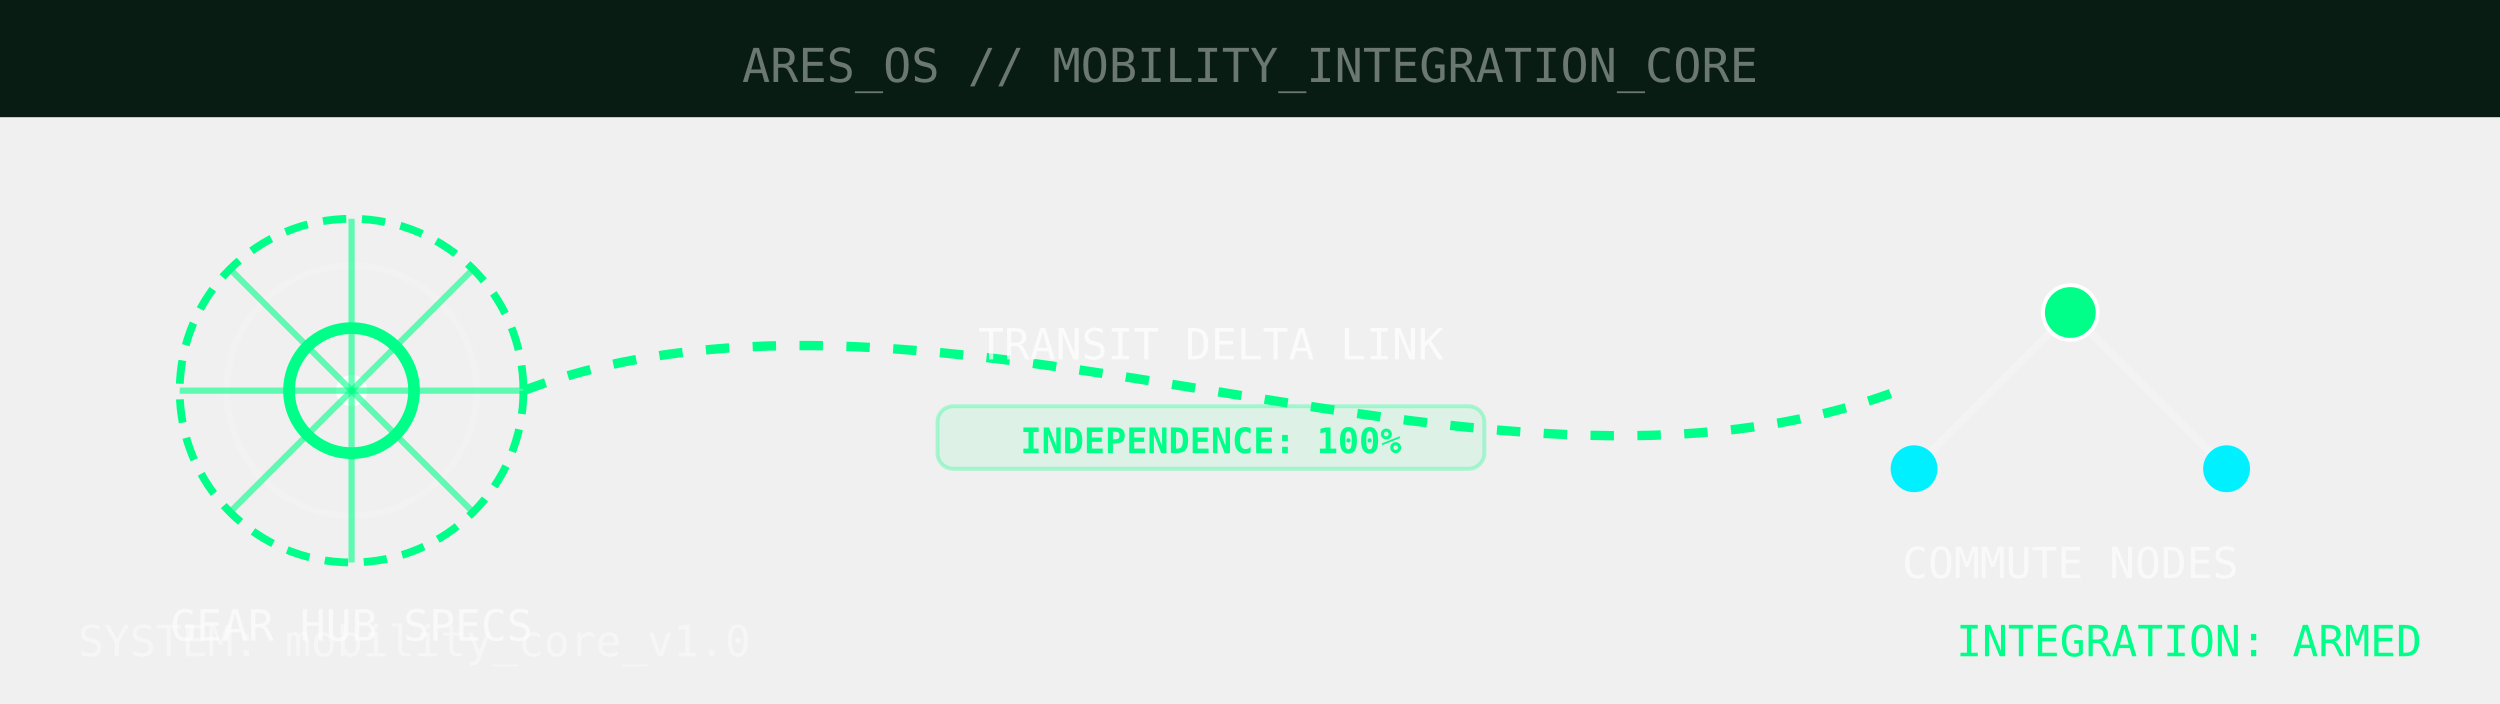
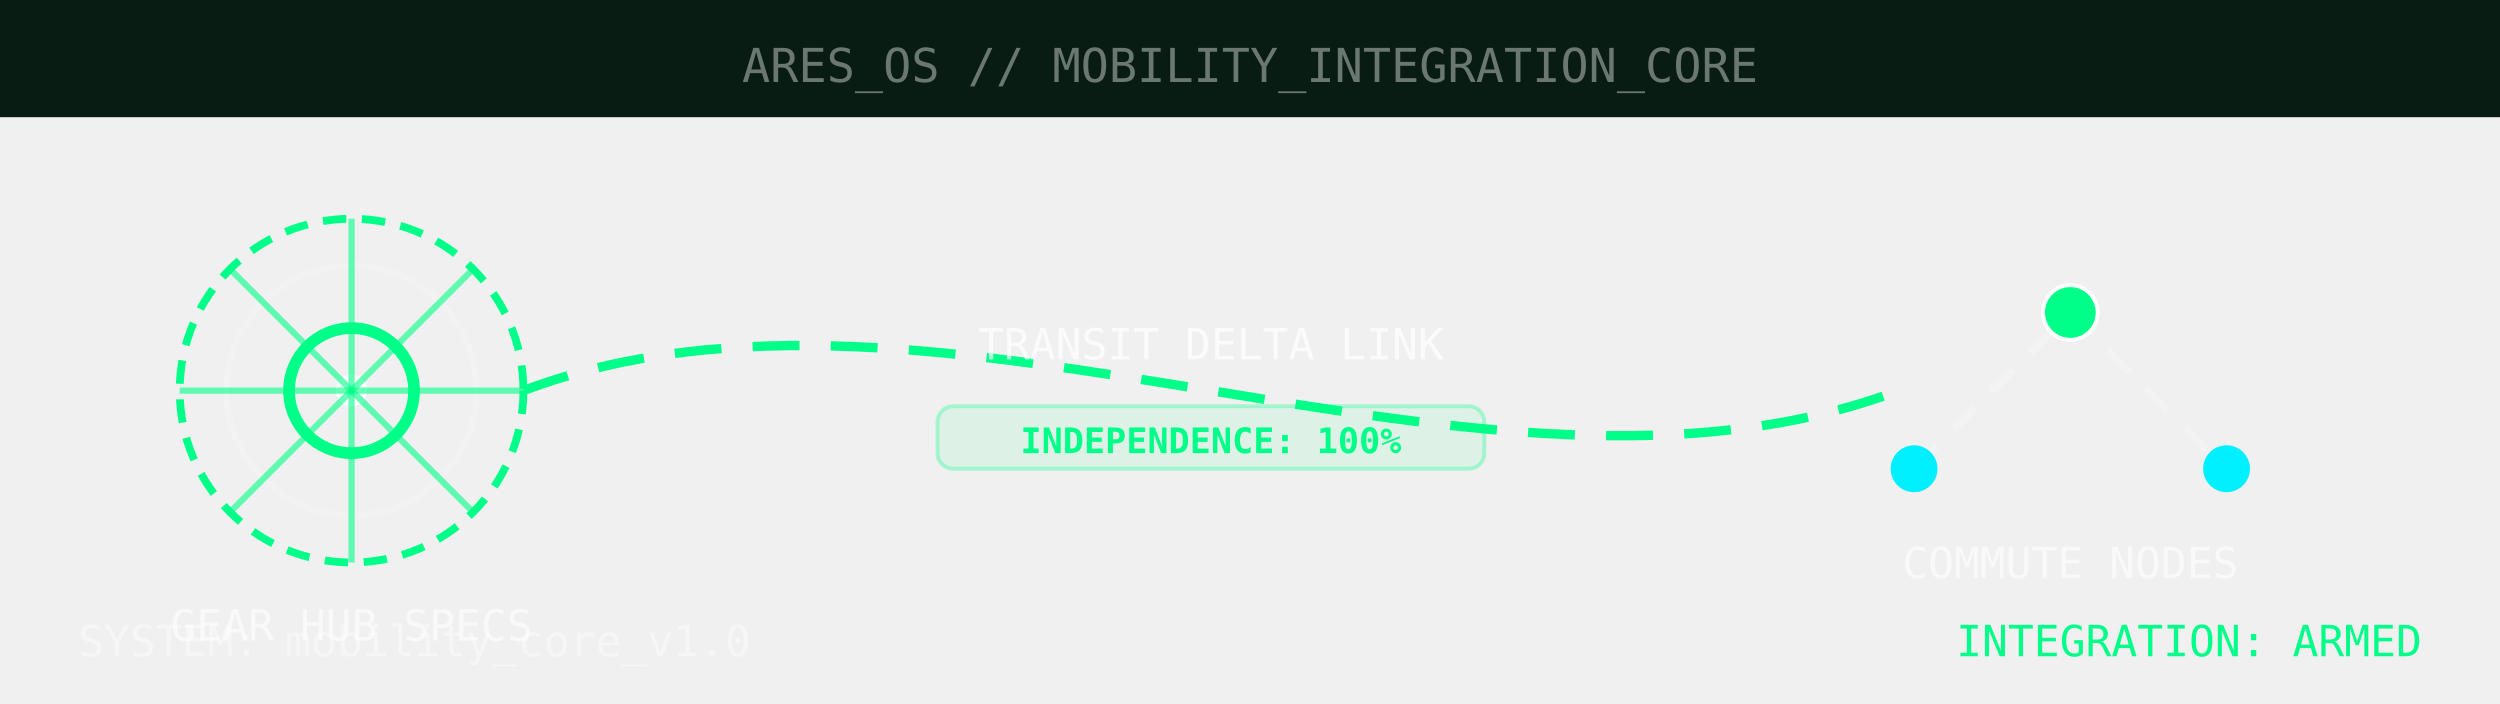
<svg xmlns="http://www.w3.org/2000/svg" viewBox="0 0 320 90" width="100%" height="90px" style="background:#0a0d17;border-radius:8px;border:1px solid rgba(0,255,136,0.15);box-shadow:inset 0 0 8px rgba(0,0,0,0.4)">
+   <style>
+     @keyframes gearRotate {
+       from { transform: rotate(0deg); }
+       to { transform: rotate(360deg); }
+     }
+     @keyframes transitPulse { 0%, 100% { opacity: 0.5; filter: drop-shadow(0 0 1px #00ff88); } 50% { opacity: 1; filter: drop-shadow(0 0 3px #00ff88); } }
+     @keyframes dashflow { from { stroke-dashoffset: 12; } to { stroke-dashoffset: 0; } }
+     .gear-rotate { animation: gearRotate 12s linear infinite; transform-origin: 0px 0px; }
+     .transit-dash { animation: dashflow 1s linear infinite; }
+     .commute-node { animation: transitPulse 2s infinite ease-in-out; }
+   </style>
  <rect x="0" y="0" width="320" height="15" fill="#081c13" />
  <text x="160" y="10.5" fill="rgba(255,255,255,0.4)" font-size="6" font-family="monospace" text-anchor="middle">ARES_OS // MOBILITY_INTEGRATION_CORE</text>
  <g transform="translate(45, 50)">
-     <circle cx="0" cy="0" r="22" fill="none" stroke="#00ff88" stroke-width="1" stroke-dasharray="3 2" />
-     <circle cx="0" cy="0" r="16" fill="none" stroke="rgba(255,255,255,0.15)" stroke-width="0.8" />
-     <circle cx="0" cy="0" r="8" fill="none" stroke="#00ff88" stroke-width="1.5" />
-     <circle cx="0" cy="0" r="2" fill="#fff" />
-     <line x1="0" y1="-22" x2="0" y2="22" stroke="#00ff88" stroke-width="0.8" opacity="0.6" />
-     <line x1="-22" y1="0" x2="22" y2="0" stroke="#00ff88" stroke-width="0.8" opacity="0.6" />
-     <line x1="-15.5" y1="-15.5" x2="15.5" y2="15.5" stroke="#00ff88" stroke-width="0.8" opacity="0.6" />
-     <line x1="-15.5" y1="15.5" x2="15.5" y2="-15.5" stroke="#00ff88" stroke-width="0.8" opacity="0.6" />
+     <g class="gear-rotate">
+       <circle cx="0" cy="0" r="22" fill="none" stroke="#00ff88" stroke-width="1" stroke-dasharray="3 2" />
+       <circle cx="0" cy="0" r="16" fill="none" stroke="rgba(255,255,255,0.15)" stroke-width="0.8" />
+       <circle cx="0" cy="0" r="8" fill="none" stroke="#00ff88" stroke-width="1.5" />
+       <circle cx="0" cy="0" r="2" fill="#fff" />
+       <line x1="0" y1="-22" x2="0" y2="22" stroke="#00ff88" stroke-width="0.8" opacity="0.6" />
+       <line x1="-22" y1="0" x2="22" y2="0" stroke="#00ff88" stroke-width="0.8" opacity="0.6" />
+       <line x1="-15.5" y1="-15.5" x2="15.5" y2="15.5" stroke="#00ff88" stroke-width="0.8" opacity="0.6" />
+       <line x1="-15.5" y1="15.5" x2="15.5" y2="-15.5" stroke="#00ff88" stroke-width="0.8" opacity="0.6" />
+     </g>
    <text x="0" y="32" fill="rgba(255,255,255,0.6)" font-size="5.5" font-family="monospace" text-anchor="middle">GEAR HUB SPECS</text>
  </g>
  <g>
-     <path d="M 67,50 C 120,30 190,70 243,50" fill="none" stroke="#00ff88" stroke-width="1.2" stroke-dasharray="3 3" />
+     <path d="M 67,50 C 120,30 190,70 243,50" fill="none" stroke="#00ff88" stroke-width="1.2" stroke-dasharray="6 4" class="transit-dash" />
    <text x="155" y="46" fill="#fff" font-size="5.5" font-family="monospace" text-anchor="middle" opacity="0.7">TRANSIT DELTA LINK</text>
    <rect x="120" y="52" width="70" height="8" rx="2" fill="rgba(0,255,136,0.08)" stroke="rgba(0,255,136,0.3)" stroke-width="0.5" />
    <text x="155" y="58" fill="#00ff88" font-size="4.5" font-family="monospace" text-anchor="middle" font-weight="bold">INDEPENDENCE: 100%</text>
  </g>
  <g>
-     <path d="M 245,60 L 265,40 L 285,60" fill="none" stroke="rgba(255,255,255,0.2)" stroke-width="1" />
-     <circle cx="245" cy="60" r="3" fill="#00f0ff" />
-     <circle cx="265" cy="40" r="3.5" fill="#00ff88" stroke="#fff" stroke-width="0.5" />
-     <circle cx="285" cy="60" r="3" fill="#00f0ff" />
+     <path d="M 245,60 L 265,40 L 285,60" fill="none" stroke="rgba(255,255,255,0.2)" stroke-width="1" class="transit-dash" stroke-dasharray="4 3" />
+     <circle cx="245" cy="60" r="3" fill="#00f0ff" class="commute-node" />
+     <circle cx="265" cy="40" r="3.5" fill="#00ff88" stroke="#fff" stroke-width="0.5" class="commute-node" />
+     <circle cx="285" cy="60" r="3" fill="#00f0ff" class="commute-node" />
    <text x="265" y="74" fill="rgba(255,255,255,0.6)" font-size="5.5" font-family="monospace" text-anchor="middle">COMMUTE NODES</text>
  </g>
  <text x="10" y="84" fill="rgba(255,255,255,0.4)" font-size="5.5" font-family="monospace" text-anchor="start">SYSTEM: mobility_core_v1.0</text>
  <text x="310" y="84" fill="#00ff88" font-size="5.5" font-family="monospace" text-anchor="end">INTEGRATION: ARMED</text>
</svg>
